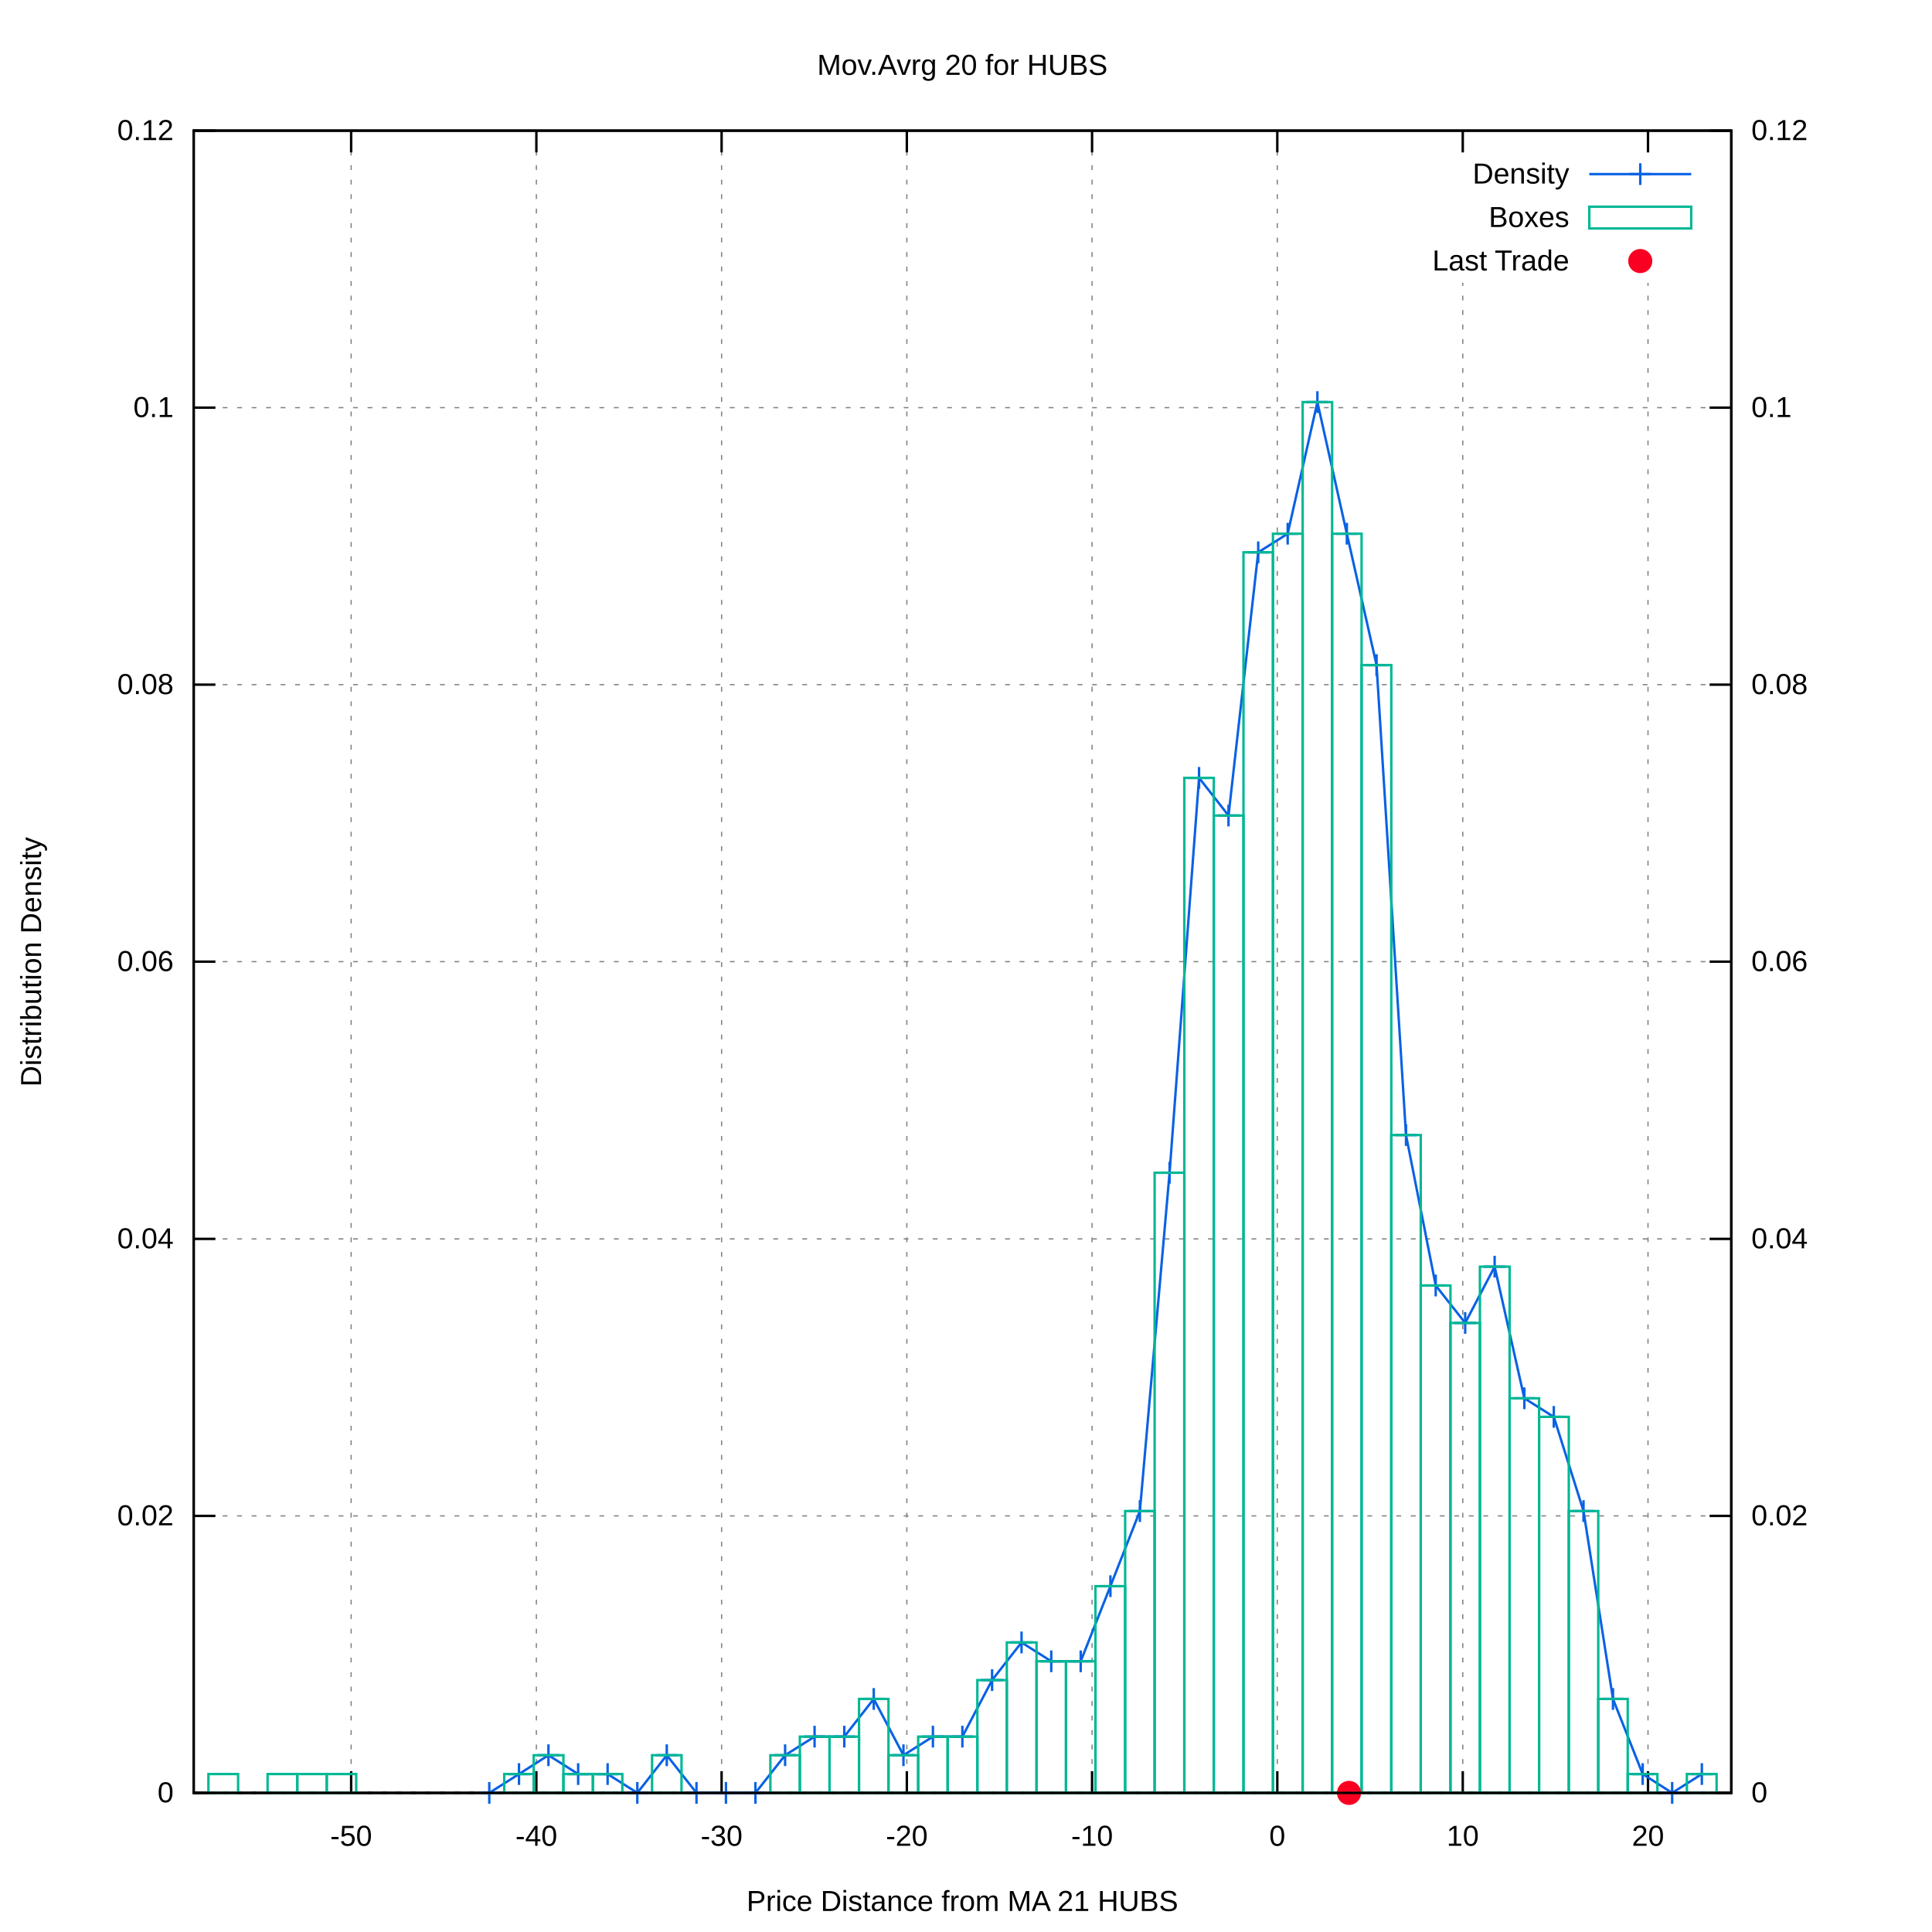
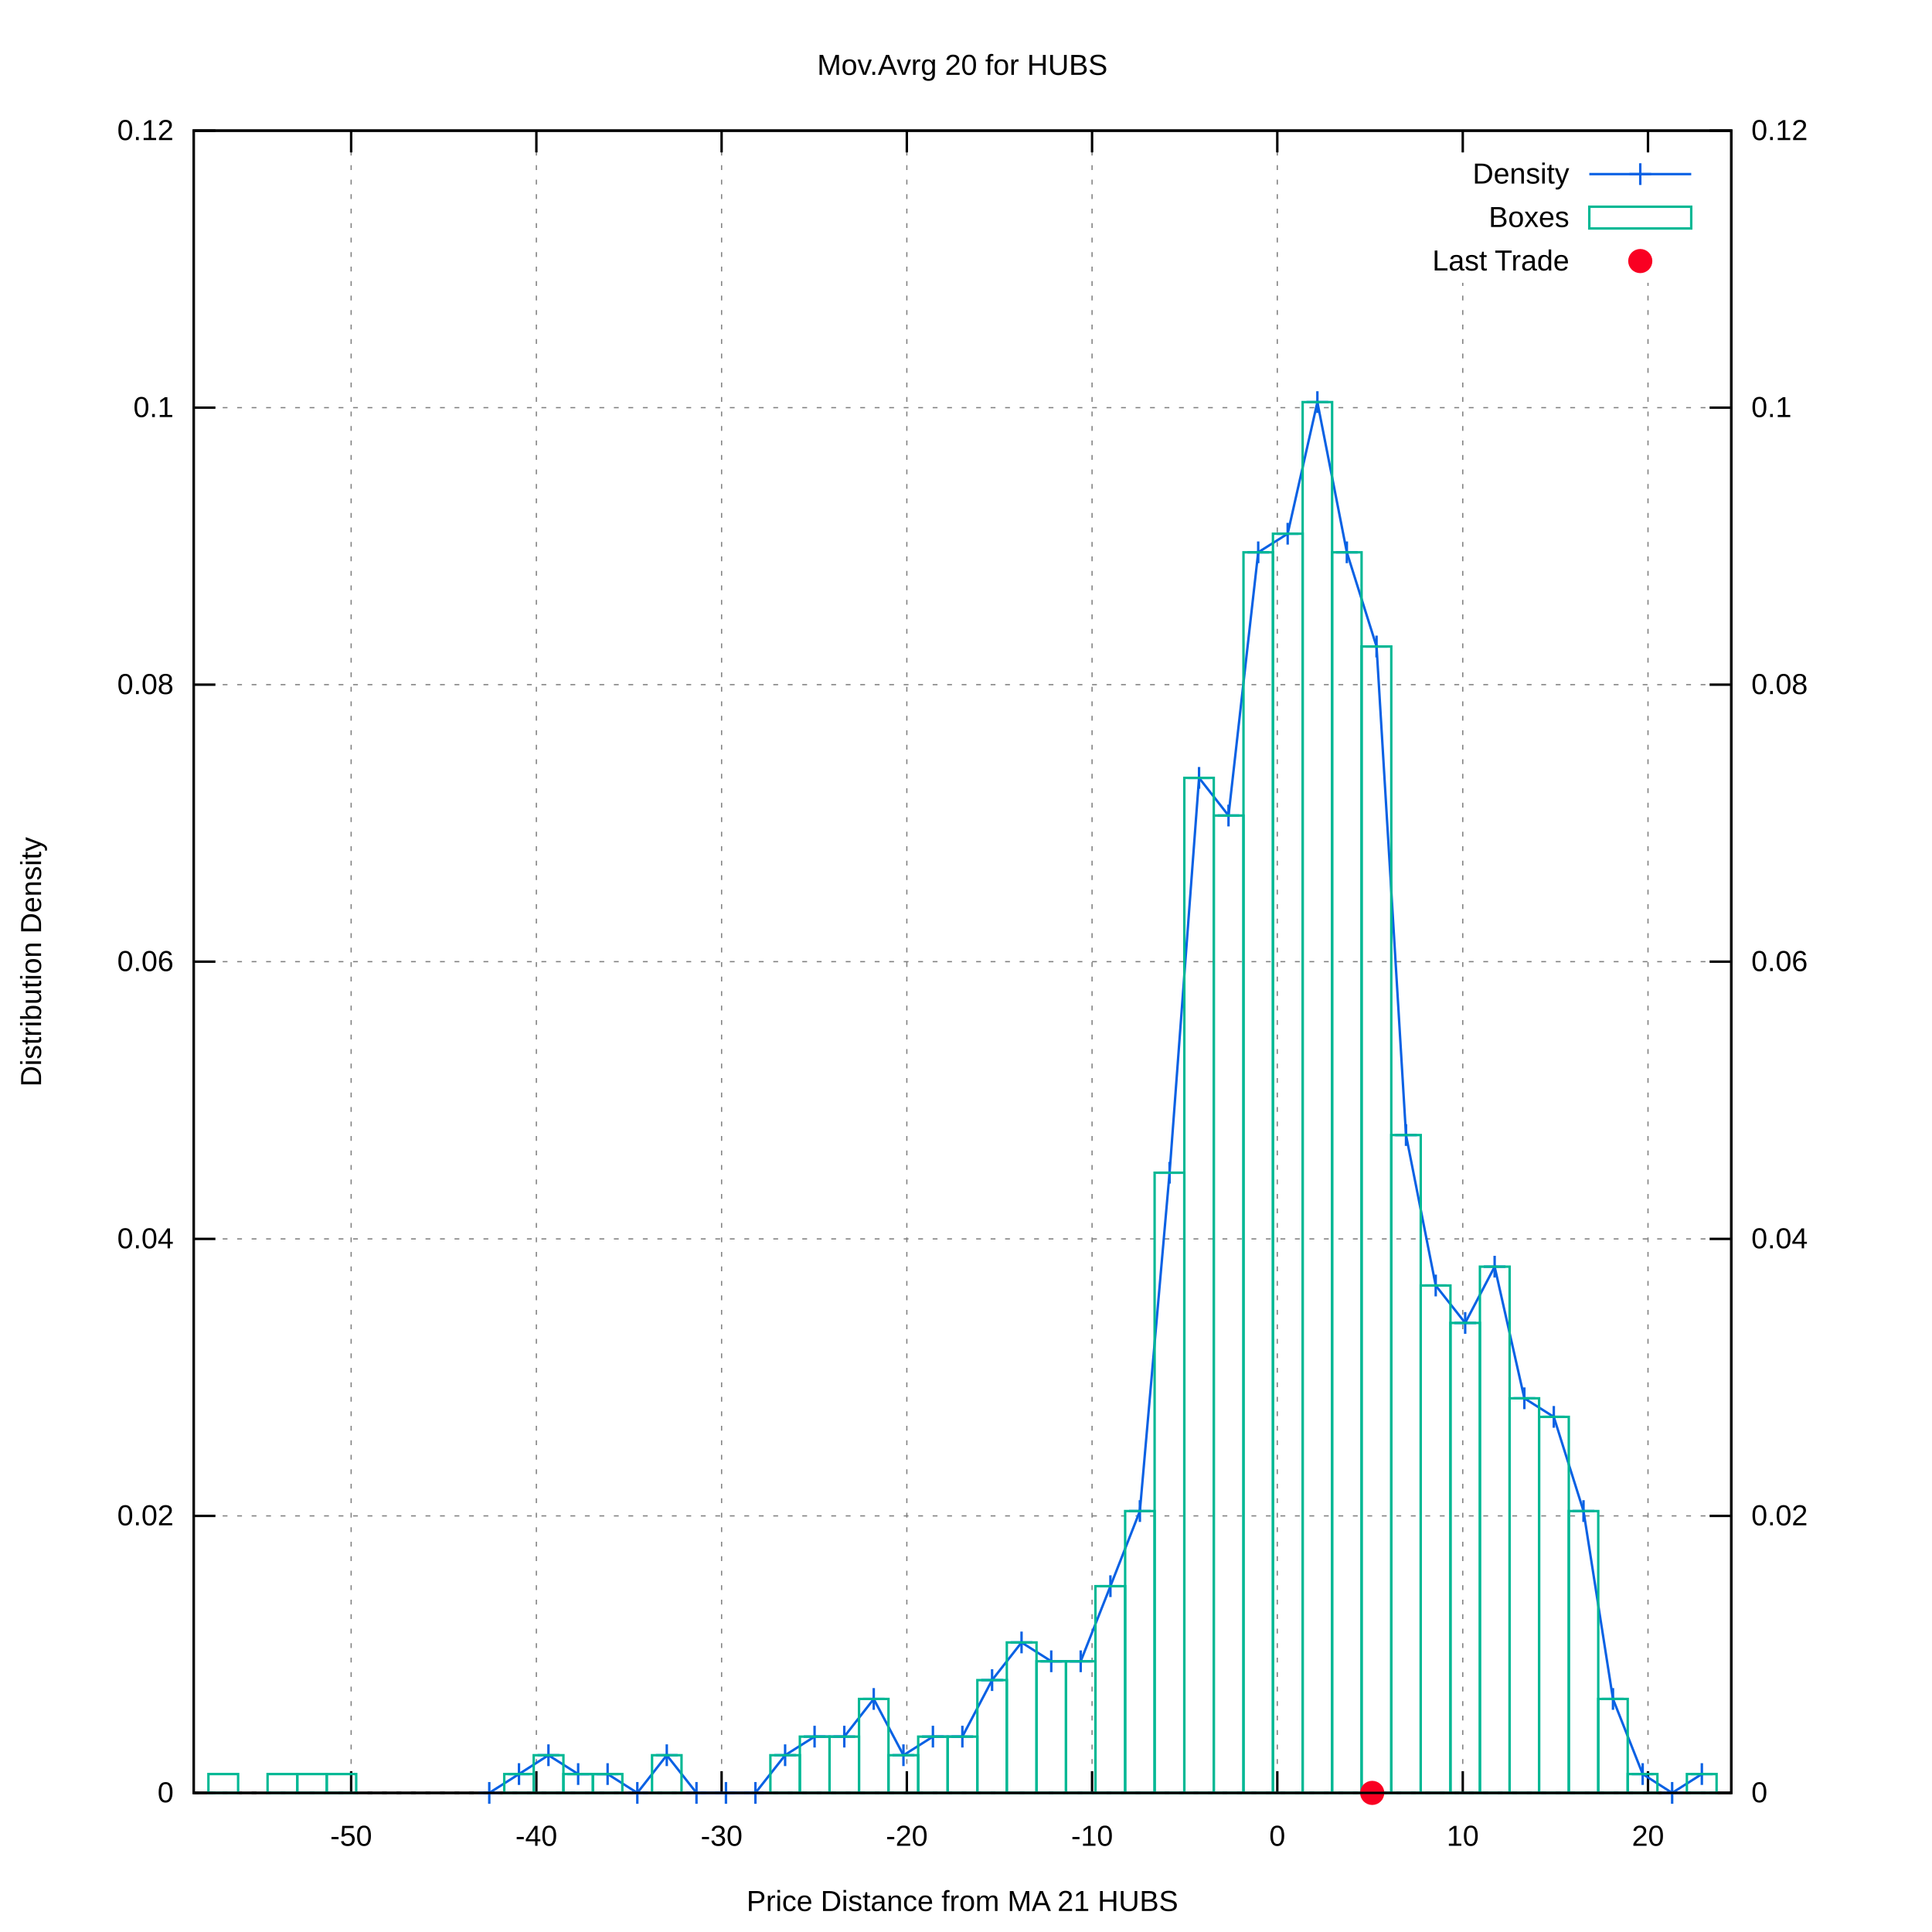
<svg xmlns="http://www.w3.org/2000/svg" xmlns:xlink="http://www.w3.org/1999/xlink" viewBox="0 0 800 800">
  <g id="gnuplot_canvas">
    <rect x="0" y="0" width="800" height="800" fill="#ffffff" />
    <defs>
      <circle id="gpDot" r="0.5" stroke-width="0.5" />
      <path id="gpPt0" stroke-width="0.222" stroke="currentColor" d="M-1,0 h2 M0,-1 v2" />
      <path id="gpPt1" stroke-width="0.222" stroke="currentColor" d="M-1,-1 L1,1 M1,-1 L-1,1" />
      <path id="gpPt2" stroke-width="0.222" stroke="currentColor" d="M-1,0 L1,0 M0,-1 L0,1 M-1,-1 L1,1 M-1,1 L1,-1" />
      <rect id="gpPt3" stroke-width="0.222" stroke="currentColor" x="-1" y="-1" width="2" height="2" />
      <rect id="gpPt4" stroke-width="0.222" stroke="currentColor" fill="currentColor" x="-1" y="-1" width="2" height="2" />
      <circle id="gpPt5" stroke-width="0.222" stroke="currentColor" cx="0" cy="0" r="1" />
      <use xlink:href="#gpPt5" id="gpPt6" fill="currentColor" stroke="none" />
      <path id="gpPt7" stroke-width="0.222" stroke="currentColor" d="M0,-1.33 L-1.33,0.67 L1.33,0.67 z" />
      <use xlink:href="#gpPt7" id="gpPt8" fill="currentColor" stroke="none" />
      <use xlink:href="#gpPt7" id="gpPt9" stroke="currentColor" transform="rotate(180)" />
      <use xlink:href="#gpPt9" id="gpPt10" fill="currentColor" stroke="none" />
      <use xlink:href="#gpPt3" id="gpPt11" stroke="currentColor" transform="rotate(45)" />
      <use xlink:href="#gpPt11" id="gpPt12" fill="currentColor" stroke="none" />
      <path id="gpPt13" stroke-width="0.222" stroke="currentColor" d="M0,1.330 L1.265,0.411 L0.782,-1.067 L-0.782,-1.076 L-1.265,0.411 z" />
      <use xlink:href="#gpPt13" id="gpPt14" fill="currentColor" stroke="none" />
      <filter id="textbox" filterUnits="objectBoundingBox" x="0" y="0" height="1" width="1">
        <feFlood flood-color="#FFFFFF" flood-opacity="1" result="bgnd" />
        <feComposite in="SourceGraphic" in2="bgnd" operator="atop" />
      </filter>
      <filter id="greybox" filterUnits="objectBoundingBox" x="0" y="0" height="1" width="1">
        <feFlood flood-color="lightgrey" flood-opacity="1" result="grey" />
        <feComposite in="SourceGraphic" in2="grey" operator="atop" />
      </filter>
    </defs>
    <g fill="none" color="#FFFFFF" stroke="black" stroke-width="1.00" stroke-linecap="butt" stroke-linejoin="miter">
</g>
    <g fill="none" color="black" stroke="currentColor" stroke-width="1.00" stroke-linecap="butt" stroke-linejoin="miter">
</g>
    <g fill="none" color="black" stroke="black" stroke-width="0.50" stroke-linecap="butt" stroke-linejoin="miter">
</g>
    <g fill="none" color="gray" stroke="currentColor" stroke-width="0.50" stroke-linecap="butt" stroke-linejoin="miter">
      <path stroke="gray" stroke-dasharray="2,4" class="gridline" d="M80.2,742.4 L716.9,742.4  " />
    </g>
    <g fill="none" color="gray" stroke="gray" stroke-width="1.00" stroke-linecap="butt" stroke-linejoin="miter">
</g>
    <g fill="none" color="black" stroke="currentColor" stroke-width="1.00" stroke-linecap="butt" stroke-linejoin="miter">
      <path stroke="black" d="M80.2,742.4 L89.2,742.4  " />
      <g transform="translate(71.9,746.3)" stroke="none" fill="black" font-family="arial" font-size="12.00" text-anchor="end">
        <text>
          <tspan font-family="arial"> 0</tspan>
        </text>
      </g>
    </g>
    <g fill="none" color="black" stroke="currentColor" stroke-width="1.00" stroke-linecap="butt" stroke-linejoin="miter">
</g>
    <g fill="none" color="black" stroke="black" stroke-width="0.50" stroke-linecap="butt" stroke-linejoin="miter">
</g>
    <g fill="none" color="gray" stroke="currentColor" stroke-width="0.50" stroke-linecap="butt" stroke-linejoin="miter">
      <path stroke="gray" stroke-dasharray="2,4" class="gridline" d="M80.2,627.7 L716.9,627.7  " />
    </g>
    <g fill="none" color="gray" stroke="gray" stroke-width="1.00" stroke-linecap="butt" stroke-linejoin="miter">
</g>
    <g fill="none" color="black" stroke="currentColor" stroke-width="1.00" stroke-linecap="butt" stroke-linejoin="miter">
      <path stroke="black" d="M80.2,627.7 L89.2,627.7  " />
      <g transform="translate(71.9,631.6)" stroke="none" fill="black" font-family="arial" font-size="12.00" text-anchor="end">
        <text>
          <tspan font-family="arial"> 0.02</tspan>
        </text>
      </g>
    </g>
    <g fill="none" color="black" stroke="currentColor" stroke-width="1.00" stroke-linecap="butt" stroke-linejoin="miter">
</g>
    <g fill="none" color="black" stroke="black" stroke-width="0.50" stroke-linecap="butt" stroke-linejoin="miter">
</g>
    <g fill="none" color="gray" stroke="currentColor" stroke-width="0.50" stroke-linecap="butt" stroke-linejoin="miter">
      <path stroke="gray" stroke-dasharray="2,4" class="gridline" d="M80.2,513.0 L716.9,513.0  " />
    </g>
    <g fill="none" color="gray" stroke="gray" stroke-width="1.00" stroke-linecap="butt" stroke-linejoin="miter">
</g>
    <g fill="none" color="black" stroke="currentColor" stroke-width="1.00" stroke-linecap="butt" stroke-linejoin="miter">
      <path stroke="black" d="M80.2,513.0 L89.2,513.0  " />
      <g transform="translate(71.9,516.9)" stroke="none" fill="black" font-family="arial" font-size="12.00" text-anchor="end">
        <text>
          <tspan font-family="arial"> 0.04</tspan>
        </text>
      </g>
    </g>
    <g fill="none" color="black" stroke="currentColor" stroke-width="1.00" stroke-linecap="butt" stroke-linejoin="miter">
</g>
    <g fill="none" color="black" stroke="black" stroke-width="0.50" stroke-linecap="butt" stroke-linejoin="miter">
</g>
    <g fill="none" color="gray" stroke="currentColor" stroke-width="0.50" stroke-linecap="butt" stroke-linejoin="miter">
      <path stroke="gray" stroke-dasharray="2,4" class="gridline" d="M80.2,398.2 L716.9,398.2  " />
    </g>
    <g fill="none" color="gray" stroke="gray" stroke-width="1.00" stroke-linecap="butt" stroke-linejoin="miter">
</g>
    <g fill="none" color="black" stroke="currentColor" stroke-width="1.00" stroke-linecap="butt" stroke-linejoin="miter">
      <path stroke="black" d="M80.2,398.2 L89.2,398.2  " />
      <g transform="translate(71.9,402.1)" stroke="none" fill="black" font-family="arial" font-size="12.00" text-anchor="end">
        <text>
          <tspan font-family="arial"> 0.06</tspan>
        </text>
      </g>
    </g>
    <g fill="none" color="black" stroke="currentColor" stroke-width="1.00" stroke-linecap="butt" stroke-linejoin="miter">
</g>
    <g fill="none" color="black" stroke="black" stroke-width="0.50" stroke-linecap="butt" stroke-linejoin="miter">
</g>
    <g fill="none" color="gray" stroke="currentColor" stroke-width="0.50" stroke-linecap="butt" stroke-linejoin="miter">
      <path stroke="gray" stroke-dasharray="2,4" class="gridline" d="M80.2,283.5 L716.9,283.5  " />
    </g>
    <g fill="none" color="gray" stroke="gray" stroke-width="1.00" stroke-linecap="butt" stroke-linejoin="miter">
</g>
    <g fill="none" color="black" stroke="currentColor" stroke-width="1.00" stroke-linecap="butt" stroke-linejoin="miter">
      <path stroke="black" d="M80.2,283.5 L89.2,283.5  " />
      <g transform="translate(71.9,287.4)" stroke="none" fill="black" font-family="arial" font-size="12.00" text-anchor="end">
        <text>
          <tspan font-family="arial"> 0.08</tspan>
        </text>
      </g>
    </g>
    <g fill="none" color="black" stroke="currentColor" stroke-width="1.00" stroke-linecap="butt" stroke-linejoin="miter">
</g>
    <g fill="none" color="black" stroke="black" stroke-width="0.50" stroke-linecap="butt" stroke-linejoin="miter">
</g>
    <g fill="none" color="gray" stroke="currentColor" stroke-width="0.50" stroke-linecap="butt" stroke-linejoin="miter">
      <path stroke="gray" stroke-dasharray="2,4" class="gridline" d="M80.2,168.8 L716.9,168.8  " />
    </g>
    <g fill="none" color="gray" stroke="gray" stroke-width="1.00" stroke-linecap="butt" stroke-linejoin="miter">
</g>
    <g fill="none" color="black" stroke="currentColor" stroke-width="1.00" stroke-linecap="butt" stroke-linejoin="miter">
      <path stroke="black" d="M80.2,168.8 L89.2,168.8  " />
      <g transform="translate(71.9,172.7)" stroke="none" fill="black" font-family="arial" font-size="12.00" text-anchor="end">
        <text>
          <tspan font-family="arial"> 0.1</tspan>
        </text>
      </g>
    </g>
    <g fill="none" color="black" stroke="currentColor" stroke-width="1.00" stroke-linecap="butt" stroke-linejoin="miter">
</g>
    <g fill="none" color="black" stroke="black" stroke-width="0.50" stroke-linecap="butt" stroke-linejoin="miter">
</g>
    <g fill="none" color="gray" stroke="currentColor" stroke-width="0.50" stroke-linecap="butt" stroke-linejoin="miter">
      <path stroke="gray" stroke-dasharray="2,4" class="gridline" d="M80.2,54.1 L716.9,54.1  " />
    </g>
    <g fill="none" color="gray" stroke="gray" stroke-width="1.00" stroke-linecap="butt" stroke-linejoin="miter">
</g>
    <g fill="none" color="black" stroke="currentColor" stroke-width="1.00" stroke-linecap="butt" stroke-linejoin="miter">
      <path stroke="black" d="M80.2,54.1 L89.2,54.1  " />
      <g transform="translate(71.9,58.0)" stroke="none" fill="black" font-family="arial" font-size="12.00" text-anchor="end">
        <text>
          <tspan font-family="arial"> 0.12</tspan>
        </text>
      </g>
    </g>
    <g fill="none" color="black" stroke="currentColor" stroke-width="1.00" stroke-linecap="butt" stroke-linejoin="miter">
</g>
    <g fill="none" color="black" stroke="black" stroke-width="0.50" stroke-linecap="butt" stroke-linejoin="miter">
</g>
    <g fill="none" color="gray" stroke="currentColor" stroke-width="0.50" stroke-linecap="butt" stroke-linejoin="miter">
      <path stroke="gray" stroke-dasharray="2,4" class="gridline" d="M145.4,742.4 L145.4,54.1  " />
    </g>
    <g fill="none" color="gray" stroke="gray" stroke-width="1.00" stroke-linecap="butt" stroke-linejoin="miter">
</g>
    <g fill="none" color="black" stroke="currentColor" stroke-width="1.00" stroke-linecap="butt" stroke-linejoin="miter">
      <path stroke="black" d="M145.4,742.4 L145.4,733.4 M145.4,54.1 L145.4,63.1  " />
      <g transform="translate(145.4,764.3)" stroke="none" fill="black" font-family="arial" font-size="12.00" text-anchor="middle">
        <text>
          <tspan font-family="arial">-50</tspan>
        </text>
      </g>
    </g>
    <g fill="none" color="black" stroke="currentColor" stroke-width="1.00" stroke-linecap="butt" stroke-linejoin="miter">
</g>
    <g fill="none" color="black" stroke="black" stroke-width="0.50" stroke-linecap="butt" stroke-linejoin="miter">
</g>
    <g fill="none" color="gray" stroke="currentColor" stroke-width="0.50" stroke-linecap="butt" stroke-linejoin="miter">
      <path stroke="gray" stroke-dasharray="2,4" class="gridline" d="M222.1,742.4 L222.1,54.1  " />
    </g>
    <g fill="none" color="gray" stroke="gray" stroke-width="1.00" stroke-linecap="butt" stroke-linejoin="miter">
</g>
    <g fill="none" color="black" stroke="currentColor" stroke-width="1.00" stroke-linecap="butt" stroke-linejoin="miter">
      <path stroke="black" d="M222.1,742.4 L222.1,733.4 M222.1,54.1 L222.1,63.1  " />
      <g transform="translate(222.1,764.3)" stroke="none" fill="black" font-family="arial" font-size="12.00" text-anchor="middle">
        <text>
          <tspan font-family="arial">-40</tspan>
        </text>
      </g>
    </g>
    <g fill="none" color="black" stroke="currentColor" stroke-width="1.00" stroke-linecap="butt" stroke-linejoin="miter">
</g>
    <g fill="none" color="black" stroke="black" stroke-width="0.50" stroke-linecap="butt" stroke-linejoin="miter">
</g>
    <g fill="none" color="gray" stroke="currentColor" stroke-width="0.50" stroke-linecap="butt" stroke-linejoin="miter">
      <path stroke="gray" stroke-dasharray="2,4" class="gridline" d="M298.8,742.4 L298.8,54.1  " />
    </g>
    <g fill="none" color="gray" stroke="gray" stroke-width="1.00" stroke-linecap="butt" stroke-linejoin="miter">
</g>
    <g fill="none" color="black" stroke="currentColor" stroke-width="1.00" stroke-linecap="butt" stroke-linejoin="miter">
      <path stroke="black" d="M298.8,742.4 L298.8,733.4 M298.8,54.1 L298.8,63.1  " />
      <g transform="translate(298.8,764.3)" stroke="none" fill="black" font-family="arial" font-size="12.00" text-anchor="middle">
        <text>
          <tspan font-family="arial">-30</tspan>
        </text>
      </g>
    </g>
    <g fill="none" color="black" stroke="currentColor" stroke-width="1.00" stroke-linecap="butt" stroke-linejoin="miter">
</g>
    <g fill="none" color="black" stroke="black" stroke-width="0.50" stroke-linecap="butt" stroke-linejoin="miter">
</g>
    <g fill="none" color="gray" stroke="currentColor" stroke-width="0.50" stroke-linecap="butt" stroke-linejoin="miter">
      <path stroke="gray" stroke-dasharray="2,4" class="gridline" d="M375.5,742.4 L375.5,54.1  " />
    </g>
    <g fill="none" color="gray" stroke="gray" stroke-width="1.00" stroke-linecap="butt" stroke-linejoin="miter">
</g>
    <g fill="none" color="black" stroke="currentColor" stroke-width="1.00" stroke-linecap="butt" stroke-linejoin="miter">
      <path stroke="black" d="M375.5,742.4 L375.5,733.4 M375.5,54.1 L375.5,63.1  " />
      <g transform="translate(375.5,764.3)" stroke="none" fill="black" font-family="arial" font-size="12.00" text-anchor="middle">
        <text>
          <tspan font-family="arial">-20</tspan>
        </text>
      </g>
    </g>
    <g fill="none" color="black" stroke="currentColor" stroke-width="1.00" stroke-linecap="butt" stroke-linejoin="miter">
</g>
    <g fill="none" color="black" stroke="black" stroke-width="0.50" stroke-linecap="butt" stroke-linejoin="miter">
</g>
    <g fill="none" color="gray" stroke="currentColor" stroke-width="0.50" stroke-linecap="butt" stroke-linejoin="miter">
      <path stroke="gray" stroke-dasharray="2,4" class="gridline" d="M452.2,742.4 L452.2,54.1  " />
    </g>
    <g fill="none" color="gray" stroke="gray" stroke-width="1.00" stroke-linecap="butt" stroke-linejoin="miter">
</g>
    <g fill="none" color="black" stroke="currentColor" stroke-width="1.00" stroke-linecap="butt" stroke-linejoin="miter">
      <path stroke="black" d="M452.2,742.4 L452.2,733.4 M452.2,54.1 L452.2,63.1  " />
      <g transform="translate(452.2,764.3)" stroke="none" fill="black" font-family="arial" font-size="12.00" text-anchor="middle">
        <text>
          <tspan font-family="arial">-10</tspan>
        </text>
      </g>
    </g>
    <g fill="none" color="black" stroke="currentColor" stroke-width="1.00" stroke-linecap="butt" stroke-linejoin="miter">
</g>
    <g fill="none" color="black" stroke="black" stroke-width="0.50" stroke-linecap="butt" stroke-linejoin="miter">
</g>
    <g fill="none" color="gray" stroke="currentColor" stroke-width="0.50" stroke-linecap="butt" stroke-linejoin="miter">
      <path stroke="gray" stroke-dasharray="2,4" class="gridline" d="M528.9,742.4 L528.9,54.1  " />
    </g>
    <g fill="none" color="gray" stroke="gray" stroke-width="1.00" stroke-linecap="butt" stroke-linejoin="miter">
</g>
    <g fill="none" color="black" stroke="currentColor" stroke-width="1.00" stroke-linecap="butt" stroke-linejoin="miter">
      <path stroke="black" d="M528.9,742.4 L528.9,733.4 M528.9,54.1 L528.9,63.1  " />
      <g transform="translate(528.9,764.3)" stroke="none" fill="black" font-family="arial" font-size="12.00" text-anchor="middle">
        <text>
          <tspan font-family="arial"> 0</tspan>
        </text>
      </g>
    </g>
    <g fill="none" color="black" stroke="currentColor" stroke-width="1.00" stroke-linecap="butt" stroke-linejoin="miter">
</g>
    <g fill="none" color="black" stroke="black" stroke-width="0.50" stroke-linecap="butt" stroke-linejoin="miter">
</g>
    <g fill="none" color="gray" stroke="currentColor" stroke-width="0.50" stroke-linecap="butt" stroke-linejoin="miter">
      <path stroke="gray" stroke-dasharray="2,4" class="gridline" d="M605.7,742.4 L605.7,117.1 M605.7,63.1 L605.7,54.1  " />
    </g>
    <g fill="none" color="gray" stroke="gray" stroke-width="1.00" stroke-linecap="butt" stroke-linejoin="miter">
</g>
    <g fill="none" color="black" stroke="currentColor" stroke-width="1.00" stroke-linecap="butt" stroke-linejoin="miter">
      <path stroke="black" d="M605.7,742.4 L605.7,733.4 M605.7,54.1 L605.7,63.1  " />
      <g transform="translate(605.7,764.3)" stroke="none" fill="black" font-family="arial" font-size="12.00" text-anchor="middle">
        <text>
          <tspan font-family="arial"> 10</tspan>
        </text>
      </g>
    </g>
    <g fill="none" color="black" stroke="currentColor" stroke-width="1.00" stroke-linecap="butt" stroke-linejoin="miter">
</g>
    <g fill="none" color="black" stroke="black" stroke-width="0.50" stroke-linecap="butt" stroke-linejoin="miter">
</g>
    <g fill="none" color="gray" stroke="currentColor" stroke-width="0.50" stroke-linecap="butt" stroke-linejoin="miter">
      <path stroke="gray" stroke-dasharray="2,4" class="gridline" d="M682.4,742.4 L682.4,117.1 M682.4,63.1 L682.4,54.1  " />
    </g>
    <g fill="none" color="gray" stroke="gray" stroke-width="1.00" stroke-linecap="butt" stroke-linejoin="miter">
</g>
    <g fill="none" color="black" stroke="currentColor" stroke-width="1.00" stroke-linecap="butt" stroke-linejoin="miter">
      <path stroke="black" d="M682.4,742.4 L682.4,733.4 M682.4,54.1 L682.4,63.1  " />
      <g transform="translate(682.4,764.3)" stroke="none" fill="black" font-family="arial" font-size="12.00" text-anchor="middle">
        <text>
          <tspan font-family="arial"> 20</tspan>
        </text>
      </g>
    </g>
    <g fill="none" color="black" stroke="currentColor" stroke-width="1.00" stroke-linecap="butt" stroke-linejoin="miter">
      <path stroke="black" d="M716.9,742.4 L707.9,742.4  " />
      <g transform="translate(725.2,746.3)" stroke="none" fill="black" font-family="arial" font-size="12.00" text-anchor="start">
        <text>
          <tspan font-family="arial"> 0</tspan>
        </text>
      </g>
    </g>
    <g fill="none" color="black" stroke="currentColor" stroke-width="1.00" stroke-linecap="butt" stroke-linejoin="miter">
      <path stroke="black" d="M716.9,627.7 L707.9,627.7  " />
      <g transform="translate(725.2,631.6)" stroke="none" fill="black" font-family="arial" font-size="12.00" text-anchor="start">
        <text>
          <tspan font-family="arial"> 0.02</tspan>
        </text>
      </g>
    </g>
    <g fill="none" color="black" stroke="currentColor" stroke-width="1.00" stroke-linecap="butt" stroke-linejoin="miter">
      <path stroke="black" d="M716.9,513.0 L707.9,513.0  " />
      <g transform="translate(725.2,516.9)" stroke="none" fill="black" font-family="arial" font-size="12.00" text-anchor="start">
        <text>
          <tspan font-family="arial"> 0.04</tspan>
        </text>
      </g>
    </g>
    <g fill="none" color="black" stroke="currentColor" stroke-width="1.00" stroke-linecap="butt" stroke-linejoin="miter">
      <path stroke="black" d="M716.9,398.2 L707.9,398.2  " />
      <g transform="translate(725.2,402.1)" stroke="none" fill="black" font-family="arial" font-size="12.00" text-anchor="start">
        <text>
          <tspan font-family="arial"> 0.06</tspan>
        </text>
      </g>
    </g>
    <g fill="none" color="black" stroke="currentColor" stroke-width="1.00" stroke-linecap="butt" stroke-linejoin="miter">
      <path stroke="black" d="M716.9,283.5 L707.9,283.5  " />
      <g transform="translate(725.2,287.4)" stroke="none" fill="black" font-family="arial" font-size="12.00" text-anchor="start">
        <text>
          <tspan font-family="arial"> 0.08</tspan>
        </text>
      </g>
    </g>
    <g fill="none" color="black" stroke="currentColor" stroke-width="1.00" stroke-linecap="butt" stroke-linejoin="miter">
      <path stroke="black" d="M716.9,168.8 L707.9,168.8  " />
      <g transform="translate(725.2,172.7)" stroke="none" fill="black" font-family="arial" font-size="12.00" text-anchor="start">
        <text>
          <tspan font-family="arial"> 0.1</tspan>
        </text>
      </g>
    </g>
    <g fill="none" color="black" stroke="currentColor" stroke-width="1.00" stroke-linecap="butt" stroke-linejoin="miter">
      <path stroke="black" d="M716.9,54.1 L707.9,54.1  " />
      <g transform="translate(725.2,58.0)" stroke="none" fill="black" font-family="arial" font-size="12.00" text-anchor="start">
        <text>
          <tspan font-family="arial"> 0.12</tspan>
        </text>
      </g>
    </g>
    <g fill="none" color="black" stroke="currentColor" stroke-width="1.00" stroke-linecap="butt" stroke-linejoin="miter">
</g>
    <g fill="none" color="gray" stroke="currentColor" stroke-width="1.00" stroke-linecap="butt" stroke-linejoin="miter">
      <path stroke="black" stroke-dasharray="2,4" d="M80.2,742.4 L716.9,742.4  " />
    </g>
    <g fill="none" color="black" stroke="currentColor" stroke-width="1.00" stroke-linecap="butt" stroke-linejoin="miter">
      <path stroke="black" d="M80.2,54.1 L80.2,742.4 L716.9,742.4 L716.9,54.1 L80.2,54.1 Z  " />
    </g>
    <g fill="none" color="black" stroke="currentColor" stroke-width="1.00" stroke-linecap="butt" stroke-linejoin="miter">
      <g transform="translate(17.0,398.3) rotate(270)" stroke="none" fill="black" font-family="arial" font-size="12.00" text-anchor="middle">
        <text>
          <tspan font-family="arial">Distribution Density</tspan>
        </text>
      </g>
    </g>
    <g fill="none" color="black" stroke="currentColor" stroke-width="1.00" stroke-linecap="butt" stroke-linejoin="miter">
      <g transform="translate(398.5,791.3)" stroke="none" fill="black" font-family="arial" font-size="12.00" text-anchor="middle">
        <text>
          <tspan font-family="arial">Price Distance from MA 21 HUBS</tspan>
        </text>
      </g>
    </g>
    <g fill="none" color="black" stroke="currentColor" stroke-width="1.00" stroke-linecap="butt" stroke-linejoin="miter">
      <g transform="translate(398.5,31.0)" stroke="none" fill="black" font-family="arial" font-size="12.00" text-anchor="middle">
        <text>
          <tspan font-family="arial">Mov.Avrg 20 for HUBS </tspan>
        </text>
      </g>
    </g>
    <g id="gnuplot_plot_1">
      <g fill="none" color="black" stroke="currentColor" stroke-width="1.00" stroke-linecap="butt" stroke-linejoin="miter">
        <g transform="translate(649.8,76.0)" stroke="none" fill="black" font-family="arial" font-size="12.00" text-anchor="end">
          <text>
            <tspan font-family="arial">Density</tspan>
          </text>
        </g>
      </g>
      <g fill="none" color="black" stroke="currentColor" stroke-width="1.00" stroke-linecap="butt" stroke-linejoin="miter">
-         <path stroke="rgb(  9,  97, 228)" d="M658.1,72.1 L700.3,72.1 M202.6,742.4 L214.9,734.6 L227.1,726.8 L239.4,734.6 L251.6,734.6 L263.9,742.4   L276.1,726.8 L288.4,742.4 L300.6,742.4 L312.8,742.4 L325.1,726.8 L337.3,719.1 L349.6,719.1 L361.8,703.5   L374.1,726.8 L386.3,719.1 L398.5,719.1 L410.8,695.7 L423.0,680.1 L435.3,687.9 L447.5,687.9 L459.8,656.8   L472.0,625.7 L484.3,485.6 L496.5,322.1 L508.7,337.7 L521.0,228.7 L533.2,221.0 L545.5,166.5 L557.7,221.0   L570.0,275.4 L582.2,470.0 L594.5,532.3 L606.7,547.8 L618.9,524.5 L631.2,579.0 L643.4,586.7 L655.7,625.7   L667.9,703.5 L680.2,734.6 L692.4,742.4 L704.7,734.6  " />
+         <path stroke="rgb(  9,  97, 228)" d="M658.1,72.1 L700.3,72.1 M202.6,742.4 L214.9,734.6 L227.1,726.8 L239.4,734.6 L251.6,734.6 L263.9,742.4   L276.1,726.8 L288.4,742.4 L300.6,742.4 L312.8,742.4 L325.1,726.8 L337.3,719.1 L349.6,719.1 L361.8,703.5   L374.1,726.8 L386.3,719.1 L398.5,719.1 L410.8,695.7 L423.0,680.1 L435.3,687.9 L447.5,687.9 L459.8,656.8   L472.0,625.7 L484.3,485.6 L496.5,322.1 L508.7,337.7 L521.0,228.7 L533.2,221.0 L545.5,166.5 L557.7,228.7   L570.0,267.7 L582.2,470.0 L594.5,532.3 L606.7,547.8 L618.9,524.5 L631.2,579.0 L643.4,586.7 L655.7,625.7   L667.9,703.5 L680.2,734.6 L692.4,742.4 L704.7,734.6  " />
        <use xlink:href="#gpPt0" transform="translate(202.6,742.4) scale(4.50)" color="rgb(  9,  97, 228)" />
        <use xlink:href="#gpPt0" transform="translate(214.9,734.6) scale(4.50)" color="rgb(  9,  97, 228)" />
        <use xlink:href="#gpPt0" transform="translate(227.1,726.8) scale(4.50)" color="rgb(  9,  97, 228)" />
        <use xlink:href="#gpPt0" transform="translate(239.4,734.6) scale(4.50)" color="rgb(  9,  97, 228)" />
        <use xlink:href="#gpPt0" transform="translate(251.6,734.6) scale(4.50)" color="rgb(  9,  97, 228)" />
        <use xlink:href="#gpPt0" transform="translate(263.9,742.4) scale(4.50)" color="rgb(  9,  97, 228)" />
        <use xlink:href="#gpPt0" transform="translate(276.1,726.8) scale(4.50)" color="rgb(  9,  97, 228)" />
        <use xlink:href="#gpPt0" transform="translate(288.4,742.4) scale(4.50)" color="rgb(  9,  97, 228)" />
        <use xlink:href="#gpPt0" transform="translate(300.6,742.4) scale(4.50)" color="rgb(  9,  97, 228)" />
        <use xlink:href="#gpPt0" transform="translate(312.8,742.4) scale(4.50)" color="rgb(  9,  97, 228)" />
        <use xlink:href="#gpPt0" transform="translate(325.1,726.8) scale(4.50)" color="rgb(  9,  97, 228)" />
        <use xlink:href="#gpPt0" transform="translate(337.3,719.1) scale(4.50)" color="rgb(  9,  97, 228)" />
        <use xlink:href="#gpPt0" transform="translate(349.6,719.1) scale(4.50)" color="rgb(  9,  97, 228)" />
        <use xlink:href="#gpPt0" transform="translate(361.8,703.5) scale(4.50)" color="rgb(  9,  97, 228)" />
        <use xlink:href="#gpPt0" transform="translate(374.1,726.8) scale(4.50)" color="rgb(  9,  97, 228)" />
        <use xlink:href="#gpPt0" transform="translate(386.3,719.1) scale(4.50)" color="rgb(  9,  97, 228)" />
        <use xlink:href="#gpPt0" transform="translate(398.5,719.1) scale(4.50)" color="rgb(  9,  97, 228)" />
        <use xlink:href="#gpPt0" transform="translate(410.8,695.7) scale(4.50)" color="rgb(  9,  97, 228)" />
        <use xlink:href="#gpPt0" transform="translate(423.0,680.1) scale(4.50)" color="rgb(  9,  97, 228)" />
        <use xlink:href="#gpPt0" transform="translate(435.3,687.9) scale(4.50)" color="rgb(  9,  97, 228)" />
        <use xlink:href="#gpPt0" transform="translate(447.5,687.9) scale(4.50)" color="rgb(  9,  97, 228)" />
        <use xlink:href="#gpPt0" transform="translate(459.8,656.8) scale(4.50)" color="rgb(  9,  97, 228)" />
        <use xlink:href="#gpPt0" transform="translate(472.0,625.7) scale(4.50)" color="rgb(  9,  97, 228)" />
        <use xlink:href="#gpPt0" transform="translate(484.3,485.6) scale(4.50)" color="rgb(  9,  97, 228)" />
        <use xlink:href="#gpPt0" transform="translate(496.5,322.1) scale(4.50)" color="rgb(  9,  97, 228)" />
        <use xlink:href="#gpPt0" transform="translate(508.7,337.7) scale(4.50)" color="rgb(  9,  97, 228)" />
        <use xlink:href="#gpPt0" transform="translate(521.0,228.7) scale(4.50)" color="rgb(  9,  97, 228)" />
        <use xlink:href="#gpPt0" transform="translate(533.2,221.0) scale(4.50)" color="rgb(  9,  97, 228)" />
        <use xlink:href="#gpPt0" transform="translate(545.5,166.5) scale(4.50)" color="rgb(  9,  97, 228)" />
-         <use xlink:href="#gpPt0" transform="translate(557.7,221.0) scale(4.50)" color="rgb(  9,  97, 228)" />
-         <use xlink:href="#gpPt0" transform="translate(570.0,275.4) scale(4.50)" color="rgb(  9,  97, 228)" />
+         <use xlink:href="#gpPt0" transform="translate(557.7,228.7) scale(4.50)" color="rgb(  9,  97, 228)" />
+         <use xlink:href="#gpPt0" transform="translate(570.0,267.7) scale(4.50)" color="rgb(  9,  97, 228)" />
        <use xlink:href="#gpPt0" transform="translate(582.2,470.0) scale(4.50)" color="rgb(  9,  97, 228)" />
        <use xlink:href="#gpPt0" transform="translate(594.5,532.3) scale(4.50)" color="rgb(  9,  97, 228)" />
        <use xlink:href="#gpPt0" transform="translate(606.7,547.8) scale(4.50)" color="rgb(  9,  97, 228)" />
        <use xlink:href="#gpPt0" transform="translate(618.9,524.5) scale(4.50)" color="rgb(  9,  97, 228)" />
        <use xlink:href="#gpPt0" transform="translate(631.2,579.0) scale(4.50)" color="rgb(  9,  97, 228)" />
        <use xlink:href="#gpPt0" transform="translate(643.4,586.7) scale(4.50)" color="rgb(  9,  97, 228)" />
        <use xlink:href="#gpPt0" transform="translate(655.7,625.7) scale(4.50)" color="rgb(  9,  97, 228)" />
        <use xlink:href="#gpPt0" transform="translate(667.9,703.5) scale(4.50)" color="rgb(  9,  97, 228)" />
        <use xlink:href="#gpPt0" transform="translate(680.2,734.6) scale(4.50)" color="rgb(  9,  97, 228)" />
        <use xlink:href="#gpPt0" transform="translate(692.4,742.4) scale(4.50)" color="rgb(  9,  97, 228)" />
        <use xlink:href="#gpPt0" transform="translate(704.7,734.6) scale(4.50)" color="rgb(  9,  97, 228)" />
        <use xlink:href="#gpPt0" transform="translate(679.2,72.1) scale(4.50)" color="rgb(  9,  97, 228)" />
      </g>
    </g>
    <g id="gnuplot_plot_2">
      <g fill="none" color="black" stroke="currentColor" stroke-width="1.00" stroke-linecap="butt" stroke-linejoin="miter">
        <g transform="translate(649.8,94.0)" stroke="none" fill="black" font-family="arial" font-size="12.00" text-anchor="end">
          <text>
            <tspan font-family="arial">Boxes</tspan>
          </text>
        </g>
      </g>
      <g fill="none" color="black" stroke="currentColor" stroke-width="1.00" stroke-linecap="butt" stroke-linejoin="miter">
        <path stroke="rgb(  0, 184, 148)" d="M658.1,94.6 L700.3,94.6 L700.3,85.6 L658.1,85.6 L658.1,94.6 Z  " />
        <path stroke="rgb(  0, 184, 148)" d="M86.3,742.4 L86.3,734.6 L98.6,734.6 L98.6,742.4 L86.3,742.4 Z  " />
        <path stroke="rgb(  0, 184, 148)" d="M110.8,742.4 L110.8,734.6 L123.1,734.6 L123.1,742.4 L110.8,742.4 Z  " />
        <path stroke="rgb(  0, 184, 148)" d="M123.1,742.4 L123.1,734.6 L135.3,734.6 L135.3,742.4 L123.1,742.4 Z  " />
        <path stroke="rgb(  0, 184, 148)" d="M135.3,742.4 L135.3,734.6 L147.5,734.6 L147.5,742.4 L135.3,742.4 Z  " />
        <path stroke="rgb(  0, 184, 148)" d="M208.8,742.4 L208.8,734.6 L221.0,734.6 L221.0,742.4 L208.8,742.4 Z  " />
        <path stroke="rgb(  0, 184, 148)" d="M221.0,742.4 L221.0,726.8 L233.3,726.8 L233.3,742.4 L221.0,742.4 Z  " />
        <path stroke="rgb(  0, 184, 148)" d="M233.3,742.4 L233.3,734.6 L245.5,734.6 L245.5,742.4 L233.3,742.4 Z  " />
        <path stroke="rgb(  0, 184, 148)" d="M245.5,742.4 L245.5,734.6 L257.7,734.6 L257.7,742.4 L245.5,742.4 Z  " />
        <path stroke="rgb(  0, 184, 148)" d="M270.0,742.4 L270.0,726.8 L282.2,726.8 L282.2,742.4 L270.0,742.4 Z  " />
        <path stroke="rgb(  0, 184, 148)" d="M319.0,742.4 L319.0,726.8 L331.2,726.8 L331.2,742.4 L319.0,742.4 Z  " />
        <path stroke="rgb(  0, 184, 148)" d="M331.2,742.4 L331.2,719.1 L343.5,719.1 L343.5,742.4 L331.2,742.4 Z  " />
        <path stroke="rgb(  0, 184, 148)" d="M343.5,742.4 L343.5,719.1 L355.7,719.1 L355.7,742.4 L343.5,742.4 Z  " />
        <path stroke="rgb(  0, 184, 148)" d="M355.7,742.4 L355.7,703.5 L367.9,703.5 L367.9,742.4 L355.7,742.4 Z  " />
        <path stroke="rgb(  0, 184, 148)" d="M367.9,742.4 L367.9,726.8 L380.2,726.8 L380.2,742.4 L367.9,742.4 Z  " />
        <path stroke="rgb(  0, 184, 148)" d="M380.2,742.4 L380.2,719.1 L392.4,719.1 L392.4,742.4 L380.2,742.4 Z  " />
        <path stroke="rgb(  0, 184, 148)" d="M392.4,742.4 L392.4,719.1 L404.7,719.1 L404.7,742.4 L392.4,742.4 Z  " />
        <path stroke="rgb(  0, 184, 148)" d="M404.7,742.4 L404.7,695.7 L416.9,695.7 L416.9,742.4 L404.7,742.4 Z  " />
        <path stroke="rgb(  0, 184, 148)" d="M416.9,742.4 L416.9,680.1 L429.2,680.1 L429.2,742.4 L416.9,742.4 Z  " />
        <path stroke="rgb(  0, 184, 148)" d="M429.2,742.4 L429.2,687.9 L441.4,687.9 L441.4,742.4 L429.2,742.4 Z  " />
        <path stroke="rgb(  0, 184, 148)" d="M441.4,742.4 L441.4,687.9 L453.6,687.9 L453.6,742.4 L441.4,742.4 Z  " />
        <path stroke="rgb(  0, 184, 148)" d="M453.6,742.4 L453.6,656.8 L465.9,656.8 L465.9,742.4 L453.6,742.4 Z  " />
        <path stroke="rgb(  0, 184, 148)" d="M465.9,742.4 L465.9,625.7 L478.1,625.7 L478.1,742.4 L465.9,742.4 Z  " />
        <path stroke="rgb(  0, 184, 148)" d="M478.1,742.4 L478.1,485.6 L490.4,485.6 L490.4,742.4 L478.1,742.4 Z  " />
        <path stroke="rgb(  0, 184, 148)" d="M490.4,742.4 L490.4,322.1 L502.6,322.1 L502.6,742.4 L490.4,742.4 Z  " />
        <path stroke="rgb(  0, 184, 148)" d="M502.6,742.4 L502.6,337.7 L514.9,337.7 L514.9,742.4 L502.6,742.4 Z  " />
        <path stroke="rgb(  0, 184, 148)" d="M514.9,742.4 L514.9,228.7 L527.1,228.7 L527.1,742.4 L514.9,742.4 Z  " />
        <path stroke="rgb(  0, 184, 148)" d="M527.1,742.4 L527.1,221.0 L539.4,221.0 L539.4,742.4 L527.1,742.4 Z  " />
        <path stroke="rgb(  0, 184, 148)" d="M539.4,742.4 L539.4,166.5 L551.6,166.5 L551.6,742.4 L539.4,742.4 Z  " />
-         <path stroke="rgb(  0, 184, 148)" d="M551.6,742.4 L551.6,221.0 L563.8,221.0 L563.8,742.4 L551.6,742.4 Z  " />
-         <path stroke="rgb(  0, 184, 148)" d="M563.8,742.4 L563.8,275.4 L576.1,275.4 L576.1,742.4 L563.8,742.4 Z  " />
+         <path stroke="rgb(  0, 184, 148)" d="M551.6,742.4 L551.6,228.7 L563.8,228.7 L563.8,742.4 L551.6,742.4 Z  " />
+         <path stroke="rgb(  0, 184, 148)" d="M563.8,742.4 L563.8,267.7 L576.1,267.7 L576.1,742.4 L563.8,742.4 Z  " />
        <path stroke="rgb(  0, 184, 148)" d="M576.1,742.4 L576.1,470.0 L588.3,470.0 L588.3,742.4 L576.1,742.4 Z  " />
        <path stroke="rgb(  0, 184, 148)" d="M588.3,742.4 L588.3,532.3 L600.6,532.3 L600.6,742.4 L588.3,742.4 Z  " />
        <path stroke="rgb(  0, 184, 148)" d="M600.6,742.4 L600.6,547.8 L612.8,547.8 L612.8,742.4 L600.6,742.4 Z  " />
        <path stroke="rgb(  0, 184, 148)" d="M612.8,742.4 L612.8,524.5 L625.1,524.5 L625.1,742.4 L612.8,742.4 Z  " />
        <path stroke="rgb(  0, 184, 148)" d="M625.1,742.4 L625.1,579.0 L637.3,579.0 L637.3,742.4 L625.1,742.4 Z  " />
        <path stroke="rgb(  0, 184, 148)" d="M637.3,742.4 L637.3,586.7 L649.6,586.7 L649.6,742.4 L637.3,742.4 Z  " />
        <path stroke="rgb(  0, 184, 148)" d="M649.6,742.4 L649.6,625.7 L661.8,625.7 L661.8,742.4 L649.6,742.4 Z  " />
        <path stroke="rgb(  0, 184, 148)" d="M661.8,742.4 L661.8,703.5 L674.0,703.5 L674.0,742.4 L661.8,742.4 Z  " />
        <path stroke="rgb(  0, 184, 148)" d="M674.0,742.4 L674.0,734.6 L686.3,734.6 L686.3,742.4 L674.0,742.4 Z  " />
        <path stroke="rgb(  0, 184, 148)" d="M698.5,742.4 L698.5,734.6 L710.8,734.6 L710.8,742.4 L698.5,742.4 Z  " />
      </g>
    </g>
    <g id="gnuplot_plot_3">
      <g fill="none" color="black" stroke="currentColor" stroke-width="1.00" stroke-linecap="butt" stroke-linejoin="miter">
        <g transform="translate(649.8,112.0)" stroke="none" fill="black" font-family="arial" font-size="12.00" text-anchor="end">
          <text>
            <tspan font-family="arial">Last Trade</tspan>
          </text>
        </g>
      </g>
      <g fill="none" color="black" stroke="currentColor" stroke-width="1.00" stroke-linecap="butt" stroke-linejoin="miter">
-         <use xlink:href="#gpPt6" transform="translate(558.6,742.4) scale(4.50)" color="rgb(249,   0,  34)" />
+         <use xlink:href="#gpPt6" transform="translate(568.2,742.4) scale(4.50)" color="rgb(249,   0,  34)" />
        <use xlink:href="#gpPt6" transform="translate(679.2,108.1) scale(4.50)" color="rgb(249,   0,  34)" />
      </g>
    </g>
    <g fill="none" color="#FFFFFF" stroke="rgb(249,   0,  34)" stroke-width="2.00" stroke-linecap="butt" stroke-linejoin="miter">
</g>
    <g fill="none" color="black" stroke="currentColor" stroke-width="2.00" stroke-linecap="butt" stroke-linejoin="miter">
</g>
    <g fill="none" color="black" stroke="black" stroke-width="1.00" stroke-linecap="butt" stroke-linejoin="miter">
</g>
    <g fill="none" color="black" stroke="currentColor" stroke-width="1.00" stroke-linecap="butt" stroke-linejoin="miter">
      <path stroke="black" d="M80.2,54.1 L80.2,742.4 L716.9,742.4 L716.9,54.1 L80.2,54.1 Z  " />
    </g>
    <g fill="none" color="black" stroke="currentColor" stroke-width="1.00" stroke-linecap="butt" stroke-linejoin="miter">
</g>
  </g>
</svg>
